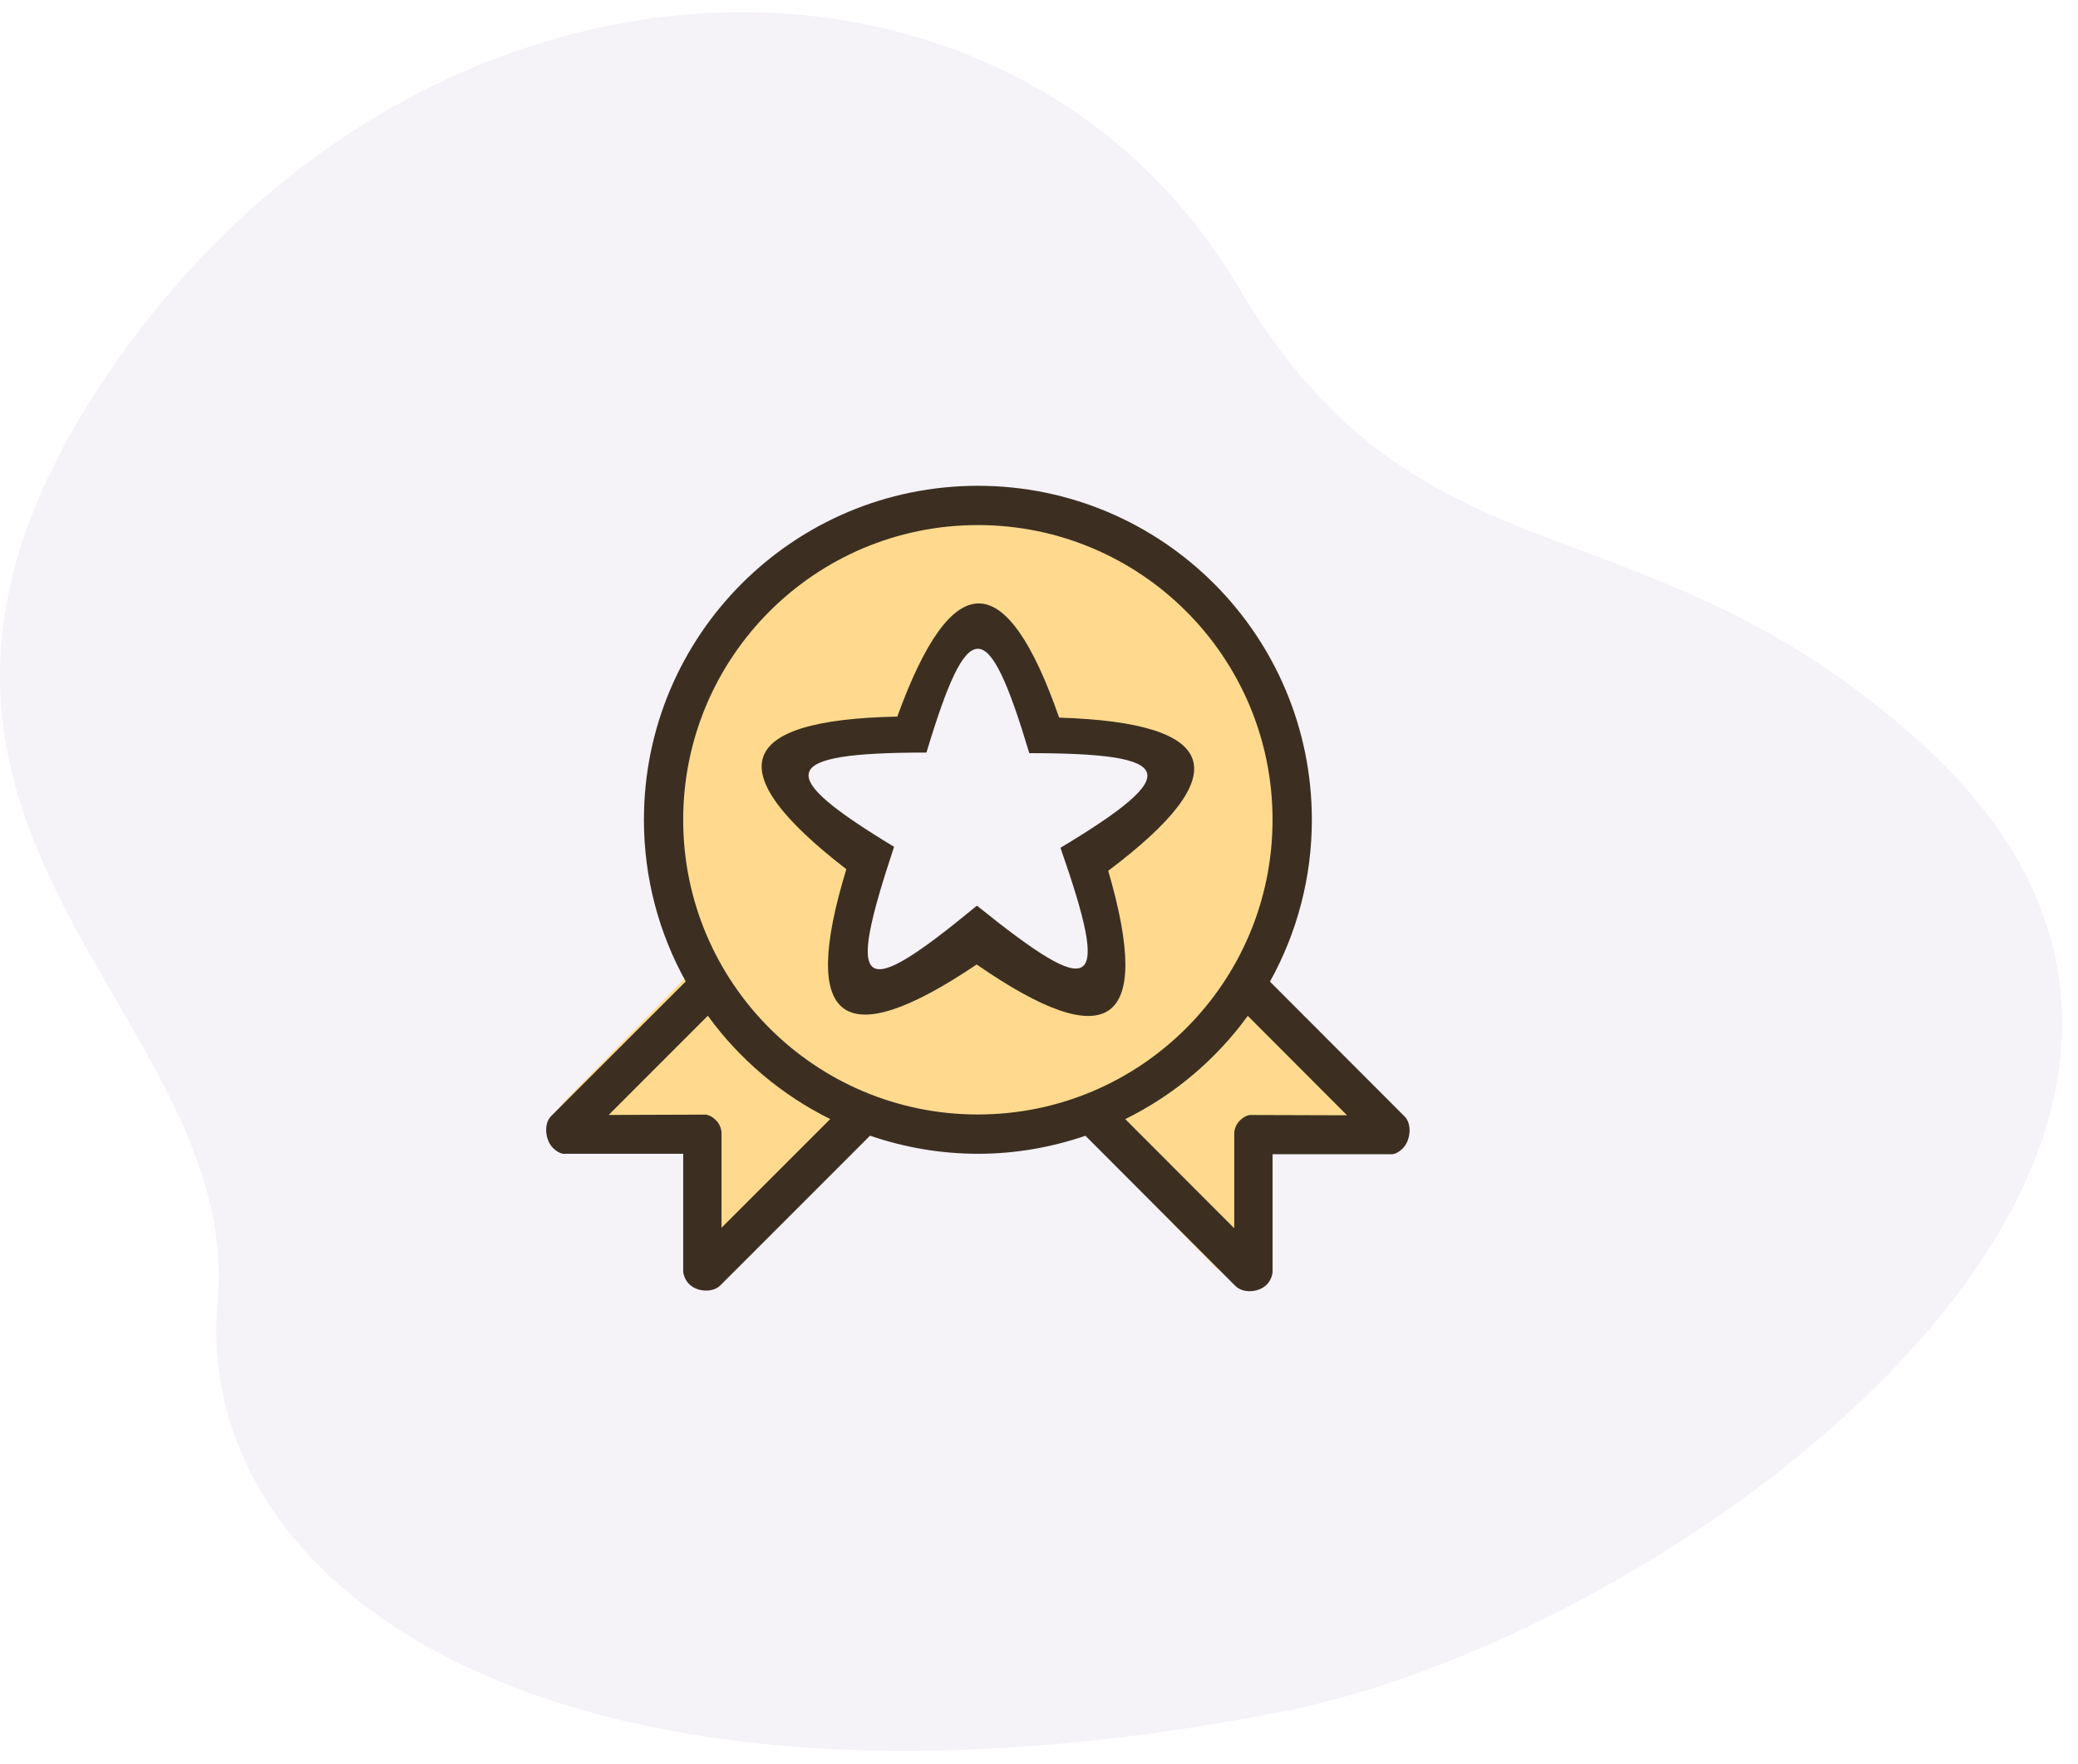
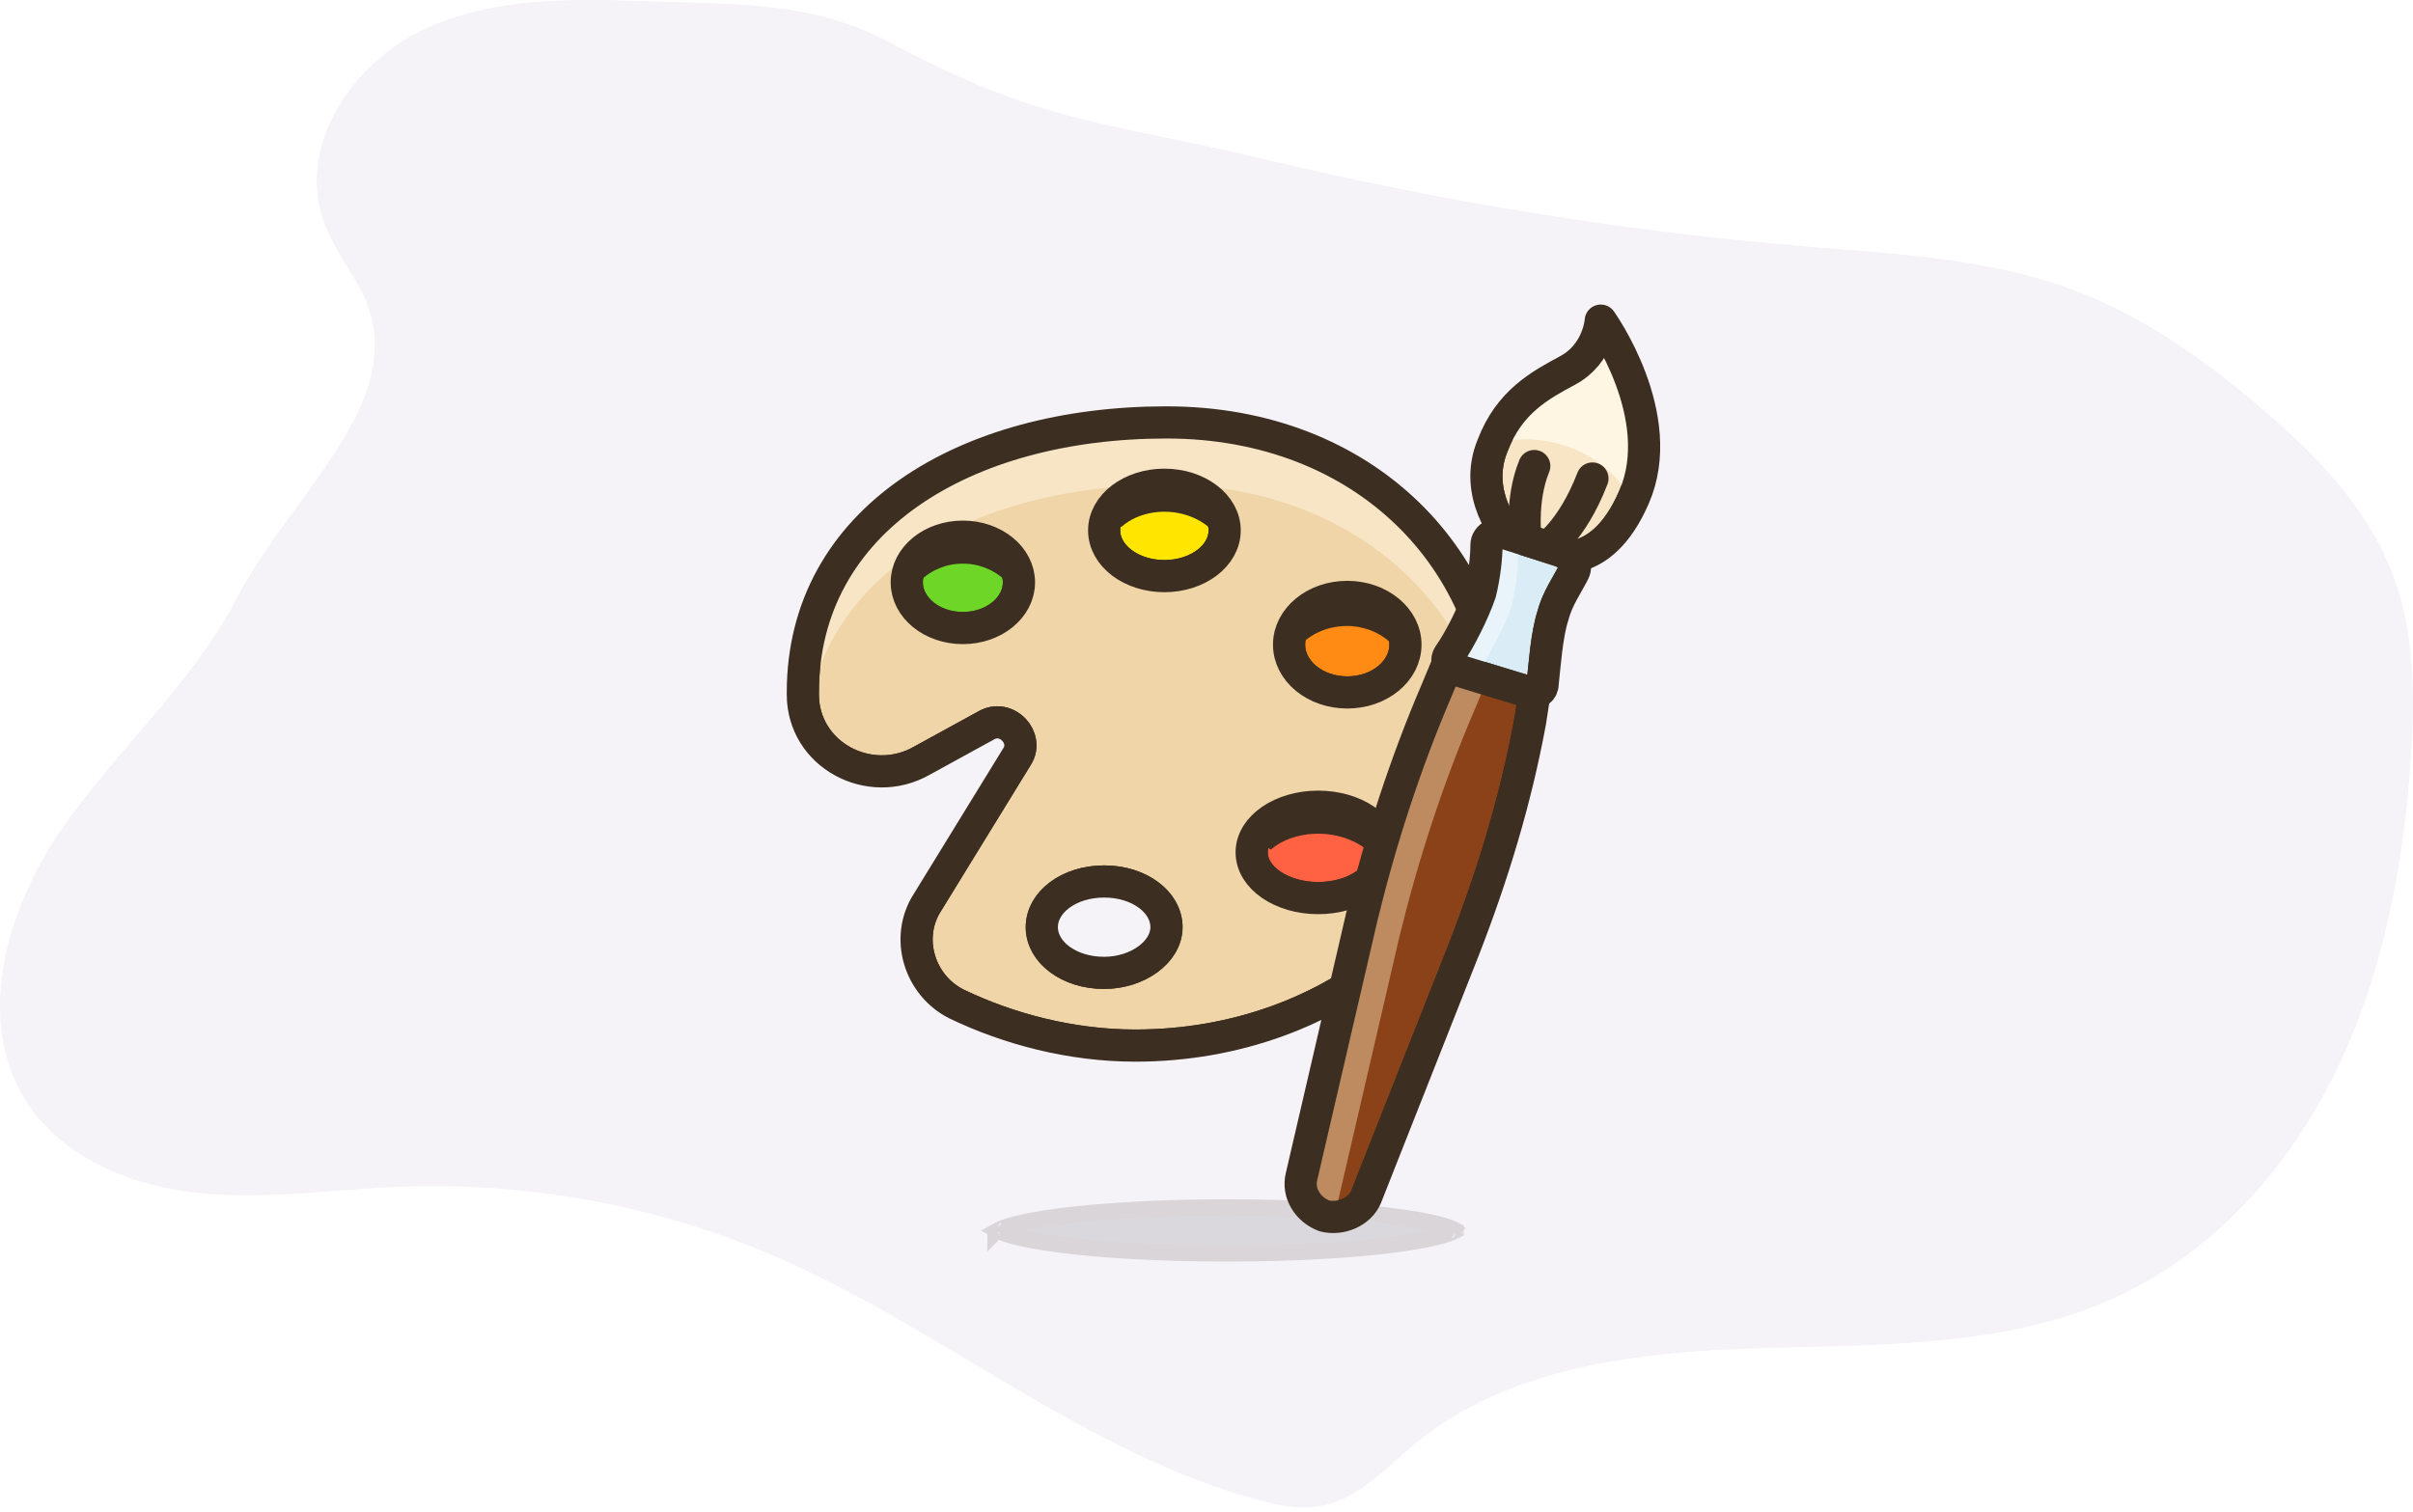
- <svg xmlns="http://www.w3.org/2000/svg" width="119" height="101" viewBox="0 0 119 101" fill="none">
-   <path d="M70.958 16.5c10.4 17.6 23 11.6 39 26 25 22.5-13.5 51-36.5 55.5-40.82 7.986-62.5-6.5-61-23.5s-24-27.5-6-53.5 51.5-26.5 64.5-4.5Z" fill="#F5F2F8" />
-   <path fill-rule="evenodd" clip-rule="evenodd" d="m78.855 63.133-7.35-7.512a18.805 18.805 0 0 0 2.286-9.014C73.791 36.331 65.631 28 55.564 28c-10.066 0-18.227 8.33-18.227 18.607 0 3.269.831 6.338 2.281 9.006l-7.344 7.499c-.426.434-.326 1.343.1 1.776.38.39.673.326.673.326h6.433v6.567c.025.241.14.505.322.691.425.434 1.282.503 1.707.07l8.168-8.338a17.797 17.797 0 0 0 5.886 1.011c2.056 0 4.026-.363 5.87-1.004l8.184 8.365c.424.435 1.281.366 1.706-.07a1.21 1.21 0 0 0 .322-.692V65.24h6.434s.292.064.673-.325c.427-.436.528-1.346.103-1.781ZM62 49.5c2.643 9.044 1.342 9.885-6.436 4.5-7.845 5.29-8.642 4.01-5.887-5-7.493-5.775-6.177-7 2.323-7.5 3.215-8.859 4.896-8.9 8 0 7.5 0 9.562 2.318 2 8Z" fill="#FFDA8E" />
-   <path d="m80.436 63.928-7.71-7.72a19.025 19.025 0 0 0 2.399-9.266c0-10.563-8.563-19.125-19.125-19.125-10.563 0-19.125 8.562-19.125 19.125 0 3.36.872 6.514 2.395 9.258l-7.707 7.706c-.446.445-.341 1.381.105 1.827.399.398.707.334.707.334h6.75v6.75c.027.249.147.52.339.71.445.446 1.344.517 1.79.072l8.57-8.57A19.06 19.06 0 0 0 56 66.067c2.158 0 4.224-.373 6.16-1.033l8.586 8.599c.446.446 1.345.376 1.791-.071.192-.192.31-.463.339-.711v-6.76h6.75s.306.066.706-.335c.444-.447.55-1.383.104-1.829Zm-39.117 6.373v-5.467a1.124 1.124 0 0 0-.31-.683c-.378-.377-.683-.327-.683-.327l-5.468.018 5.678-5.678a19.193 19.193 0 0 0 7.008 5.914L41.32 70.3Zm14.68-6.485c-9.32 0-16.875-7.556-16.875-16.875 0-9.32 7.555-16.875 16.875-16.875S72.874 37.62 72.874 46.94s-7.556 16.875-16.875 16.875Zm15.672.029s-.305-.05-.68.327a1.117 1.117 0 0 0-.31.684v5.475l-6.241-6.25a19.173 19.173 0 0 0 7.016-5.912l5.686 5.693-5.47-.017ZM60.654 41.091c-3.035-8.7-6.126-8.719-9.269-.058-9.27.18-10.243 3.09-2.918 8.737-2.694 8.81-.207 10.628 7.464 5.456 7.606 5.267 10.117 3.478 7.533-5.365 7.394-5.555 6.457-8.478-2.81-8.77Zm.076 7.454c2.874 8.24 2.051 8.818-4.785 3.313-6.774 5.587-7.51 4.955-4.744-3.37-6.87-4.155-6.744-5.396 1.854-5.396 2.383-7.918 3.503-7.941 5.889.034 8.528 0 8.841 1.179 1.786 5.419Z" fill="#3C2F22" />
+ <svg xmlns="http://www.w3.org/2000/svg" width="150" height="94" viewBox="0 0 150 94" fill="none">
+   <path d="M40.528.09c-4.823-.177-9.862-.302-14.223 1.76-4.361 2.06-7.733 7.054-6.27 11.644.477 1.497 1.407 2.801 2.19 4.164 3.92 6.813-3.898 12.62-7.532 19.59-2.797 5.365-7.539 9.448-10.952 14.447-3.414 4.999-5.353 11.927-1.995 16.963 2.299 3.448 6.566 5.126 10.7 5.533 4.133.406 8.29-.234 12.442-.398a53.747 53.747 0 0 1 23.53 4.435c10.198 4.457 18.983 12.081 29.72 15.023 1.29.353 2.637.638 3.955.398 2.338-.424 4.038-2.351 5.868-3.873 5.843-4.823 13.933-5.723 21.518-5.947 7.584-.224 15.484-.051 22.34-3.298 5.986-2.834 10.594-8.107 13.46-14.062 2.865-5.956 4.11-12.575 4.579-19.166.277-3.922.268-7.972-1.141-11.645-1.583-4.128-4.794-7.416-8.162-10.29-3.519-3.005-7.354-5.727-11.699-7.348-5.189-1.936-10.823-2.213-16.348-2.672a225.24 225.24 0 0 1-33.63-5.383C68.383 7.464 64.86 7.732 55.303 2.638 50.506.08 45.936.284 40.528.09Z" fill="#F5F2F8" />
+   <path d="m93.253 27.88.003-.007.003-.008c.962-2.525 2.743-3.484 4.419-4.387a4.373 4.373 0 0 0 2.027-2.287l.001.003c.356.618.807 1.493 1.191 2.52.773 2.067 1.241 4.66.22 7.003l-.001.001c-.988 2.285-2.18 3.064-3.042 3.32a2.814 2.814 0 0 1-1.096.105 2.245 2.245 0 0 1-.384-.075h-.002l-2.458-1.106-.015-.02a6.157 6.157 0 0 1-.832-1.439c-.387-.952-.614-2.23-.034-3.623Z" fill="#F7E5C6" stroke="#3C2F22" />
+   <path d="M97.442 23.038c-1.68.904-3.617 1.937-4.65 4.65 1.033-.388 2.583-.646 4.779.129 2.066.775 3.229 2.066 3.875 3.358 0-.13.129-.13.129-.258 2.196-5.038-2.067-10.98-2.067-10.98s-.129 1.938-2.066 3.1Z" fill="#FFF5E3" />
+   <path d="M93.825 33.37s-2.325-2.582-1.033-5.682c1.033-2.713 2.97-3.746 4.65-4.65 1.937-1.034 2.066-3.1 2.066-3.1s4.263 5.941 2.067 10.979c-2.067 4.779-5.167 3.616-5.167 3.616l-2.583-1.162Z" stroke="#3C2F22" stroke-width="2" stroke-miterlimit="10" stroke-linecap="round" stroke-linejoin="round" />
+   <path d="M96.02 34.146s1.68-1.034 2.972-4.392M94.858 33.758s-.387-2.583.517-4.779" stroke="#3C2F22" stroke-width="2" stroke-miterlimit="10" stroke-linecap="round" stroke-linejoin="round" />
+   <path opacity=".15" d="M90.49 76.513a3.608 3.608 0 0 1-.692.276c-.712.22-1.767.424-3.101.598-2.66.347-6.352.563-10.439.563s-7.778-.216-10.439-.563c-1.334-.174-2.389-.379-3.1-.598a3.61 3.61 0 0 1-.693-.276c.147-.084.374-.178.693-.277.711-.22 1.767-.424 3.1-.598 2.661-.347 6.352-.563 10.44-.563 4.087 0 7.777.216 10.438.563 1.334.174 2.39.379 3.1.598a3.6 3.6 0 0 1 .693.276Zm-28.615-.11.004.005a.022.022 0 0 1-.004-.005Zm0 .219s0-.002.004-.005a.026.026 0 0 1-.004.005Zm28.763-.005a.02.02 0 0 1 .004.005l-.004-.005Zm0-.209a.024.024 0 0 1 .004-.005l-.004.005Z" fill="#45413C" stroke="#3C2F22" />
+   <path d="m57.03 46.882-.004.003c-2.927 1.639-6.618-.369-6.618-3.698V43.059c0-5.182 2.425-9.233 6.39-12.007 3.98-2.784 9.523-4.285 15.714-4.285 12.14 0 20.167 8.445 20.167 18.875 0 10.375-9.776 18.875-22.104 18.875-3.92 0-7.72-1.012-10.888-2.533-2.072-1.038-2.858-3.678-1.609-5.608l.006-.01 5.55-9.035c.537-.815.29-1.745-.255-2.31-.552-.573-1.477-.85-2.352-.33l-3.997 2.191Zm7.232 10.772c0 .968.526 1.815 1.316 2.403.79.588 1.867.939 3.06.939 1.132 0 2.205-.353 3.006-.935.797-.58 1.368-1.426 1.368-2.407 0-.968-.525-1.815-1.315-2.403-.79-.588-1.867-.939-3.06-.939-1.192 0-2.269.35-3.06.939-.79.588-1.315 1.435-1.315 2.403Z" fill="#F0D5A8" stroke="#3C2F22" />
+   <path d="M72.512 30.142c11.625 0 19.634 7.62 20.538 17.308 0-.646.129-1.163.129-1.808 0-10.721-8.138-19.375-20.667-19.375-12.529 0-22.604 6.07-22.604 16.791v.13c0 .516.13.904.258 1.42 1.292-9.3 10.85-14.466 22.346-14.466Z" fill="#F7E5C6" />
+   <path d="M72.512 26.267c-12.529 0-22.604 6.07-22.604 16.791v.13c0 3.745 4.133 5.941 7.363 4.133l4.004-2.196c1.291-.775 2.712.775 1.937 1.937l-5.554 9.042c-1.42 2.196-.517 5.167 1.809 6.33 3.229 1.55 7.104 2.583 11.108 2.583 12.529 0 22.604-8.655 22.604-19.375 0-10.721-8.267-19.375-20.667-19.375Zm-3.875 34.229c-2.195 0-3.875-1.292-3.875-2.842s1.68-2.842 3.875-2.842c2.196 0 3.875 1.292 3.875 2.842s-1.808 2.842-3.875 2.842Z" stroke="#3C2F22" stroke-width="2" stroke-miterlimit="10" stroke-linecap="round" stroke-linejoin="round" />
+   <path d="M85.575 53.004c0 .573-.337 1.146-.994 1.598-.655.45-1.586.744-2.64.744-1.053 0-1.984-.294-2.639-.744-.657-.452-.994-1.025-.994-1.598 0-.572.337-1.146.994-1.597.654-.45 1.586-.744 2.64-.744 1.053 0 1.984.294 2.639.744.657.451.994 1.025.994 1.597Z" fill="#FF6242" stroke="#3C2F22" />
+   <path d="M86.867 40.087c0 1.278-1.3 2.471-3.117 2.471-1.818 0-3.117-1.193-3.117-2.47 0-1.278 1.3-2.471 3.117-2.471 1.818 0 3.117 1.193 3.117 2.47Z" fill="#FF8A14" stroke="#3C2F22" />
+   <path d="M62.842 36.212c0 1.203-1.237 2.342-2.988 2.342-1.75 0-2.987-1.14-2.987-2.342 0-1.202 1.236-2.341 2.987-2.341 1.75 0 2.988 1.14 2.988 2.341Z" fill="#6DD627" stroke="#3C2F22" />
+   <path d="M75.63 32.983c0 .595-.317 1.17-.9 1.611-.583.443-1.411.73-2.347.73-.935 0-1.763-.287-2.346-.73-.583-.442-.9-1.016-.9-1.61 0-.595.317-1.17.9-1.612.583-.442 1.411-.73 2.346-.73.936 0 1.764.288 2.347.73s.9 1.017.9 1.611Z" fill="#FFE500" stroke="#3C2F22" />
+   <path d="M84.606 51.41c.516.366.83.812.933 1.27-.854-.822-2.18-1.338-3.598-1.338-.983 0-1.91.245-2.638.664-.23.131-.444.283-.635.454.143-.38.434-.743.867-1.05.634-.451 1.531-.747 2.536-.747 1.004 0 1.901.296 2.535.747Z" fill="#E04122" stroke="#3C2F22" />
+   <path d="M86.647 39.479c-.752-.655-1.814-1.054-2.897-1.054-1.256 0-2.364.459-3.207 1.258.224-1.14 1.389-2.066 3.078-2.066 1.586 0 2.71.817 3.026 1.862Z" fill="#EB6D00" stroke="#3C2F22" />
+   <path d="M62.752 35.656a4.3 4.3 0 0 0-2.898-1.106 4.3 4.3 0 0 0-2.898 1.106c.313-.966 1.418-1.785 2.898-1.785 1.48 0 2.585.819 2.898 1.785Z" fill="#46B000" stroke="#3C2F22" />
+   <path d="M74.857 31.379c.467.355.762.793.863 1.251-.803-.798-2.013-1.31-3.337-1.31-.926 0-1.794.25-2.476.674a3.62 3.62 0 0 0-.533.401c.139-.372.407-.722.794-1.016.584-.445 1.412-.737 2.344-.737.933 0 1.76.292 2.345.737Z" fill="#EBCB00" stroke="#3C2F22" />
+   <path d="M81.941 55.846c2.283 0 4.134-1.272 4.134-2.842s-1.85-2.841-4.134-2.841c-2.282 0-4.133 1.272-4.133 2.841 0 1.57 1.85 2.842 4.133 2.842ZM83.75 43.058c1.997 0 3.617-1.33 3.617-2.97 0-1.641-1.62-2.971-3.617-2.971-1.998 0-3.617 1.33-3.617 2.97 0 1.641 1.62 2.971 3.617 2.971ZM59.854 39.054c1.926 0 3.488-1.272 3.488-2.842 0-1.569-1.562-2.841-3.488-2.841s-3.487 1.272-3.487 2.841c0 1.57 1.56 2.842 3.487 2.842ZM72.383 35.825c2.07 0 3.746-1.272 3.746-2.842s-1.677-2.841-3.746-2.841-3.745 1.272-3.745 2.841c0 1.57 1.676 2.842 3.745 2.842Z" stroke="#3C2F22" stroke-width="2" stroke-miterlimit="10" stroke-linecap="round" stroke-linejoin="round" />
+   <path d="m81.393 73.275.002-.008 3.745-16.14v-.003c1.157-4.754 2.698-9.506 4.624-13.998l.002-.005.639-1.533c.561-1.107 1.736-1.699 2.862-1.289l.019.007.02.006c1.128.307 1.8 1.448 1.576 2.793l-.001.006-.257 1.672c-.898 4.868-2.308 9.485-4.106 14.11L84.45 74.256c-.277.637-1.153 1.065-1.972.875-.823-.322-1.268-1.12-1.085-1.855Z" fill="#8C4219" stroke="#3C2F22" />
+   <path d="M83.233 74.446 86.98 58.3c1.163-4.78 2.713-9.558 4.65-14.08l.646-1.55c.517-1.162 1.68-1.807 2.842-1.678-.388-.517-.905-1.034-1.55-1.292-1.421-.387-2.971.258-3.488 1.55l-.646 1.55c-1.937 4.52-3.616 9.17-4.65 14.08l-3.746 16.145c-.258 1.033.388 2.196 1.421 2.454.259.13.646.13.904 0-.258-.129-.258-.646-.129-1.033Z" fill="#F0D5A8" fill-opacity=".5" />
+   <path d="M82.33 75.608c-1.034-.387-1.68-1.42-1.422-2.454l3.746-16.146c1.163-4.779 2.713-9.558 4.65-14.079l.646-1.55c.646-1.292 2.067-2.067 3.487-1.55 1.421.388 2.196 1.808 1.938 3.358l-.258 1.68c-.905 4.908-2.325 9.558-4.134 14.208l-6.07 15.37c-.388.905-1.55 1.422-2.584 1.163Z" stroke="#3C2F22" stroke-width="2" stroke-miterlimit="10" stroke-linecap="round" stroke-linejoin="round" />
+   <path d="m95.275 42.584-.012-.004-4.643-1.419c-.088-.03-.131-.08-.142-.102l-.003-.007v-.001l.002-.007a.146.146 0 0 1 .015-.028c.677-.952 1.599-2.798 1.999-4l.006-.018.005-.018c.268-1.072.402-2.275.402-3.092 0-.03.017-.103.144-.167.125-.062.34-.098.619-.005l.005.002 3.212 1.027c.248.102.404.237.476.35.061.095.063.165.022.248-.11.219-.227.425-.357.653-.103.18-.212.372-.33.594-.248.46-.493.981-.638 1.55-.207.628-.34 1.437-.436 2.208-.06.49-.11.994-.155 1.439-.025.258-.049.495-.071.7l-.003.027v.028a.041.041 0 0 1-.005.02.048.048 0 0 1-.015.016c-.016.01-.05.022-.097.006Z" fill="#DAEDF7" stroke="#3C2F22" />
+   <path d="M92.017 41.638c.516-.905 1.55-2.713 1.937-3.875.258-1.034.388-2.196.388-2.971 0-.517.645-.775 1.42-.646l2.067.646a1.323 1.323 0 0 0-.775-.646l-3.23-1.034c-.774-.258-1.42.13-1.42.646 0 .775-.13 1.938-.387 2.971-.388 1.163-1.292 2.971-1.938 3.875-.258.388 0 .775.388.904l1.42.517c0-.13 0-.258.13-.387Z" fill="#E8F4FA" />
+   <path d="M95.117 43.058c.387.13.775-.129.775-.516.129-1.163.258-3.1.645-4.263.259-1.033.905-1.937 1.292-2.712.258-.517-.13-1.034-.775-1.292l-3.23-1.033c-.774-.259-1.42.129-1.42.646 0 .775-.13 1.937-.387 2.97-.388 1.163-1.292 2.971-1.938 3.875-.258.388 0 .775.388.905l4.65 1.42Z" stroke="#3C2F22" stroke-width="2" stroke-miterlimit="10" stroke-linecap="round" stroke-linejoin="round" />
</svg>
